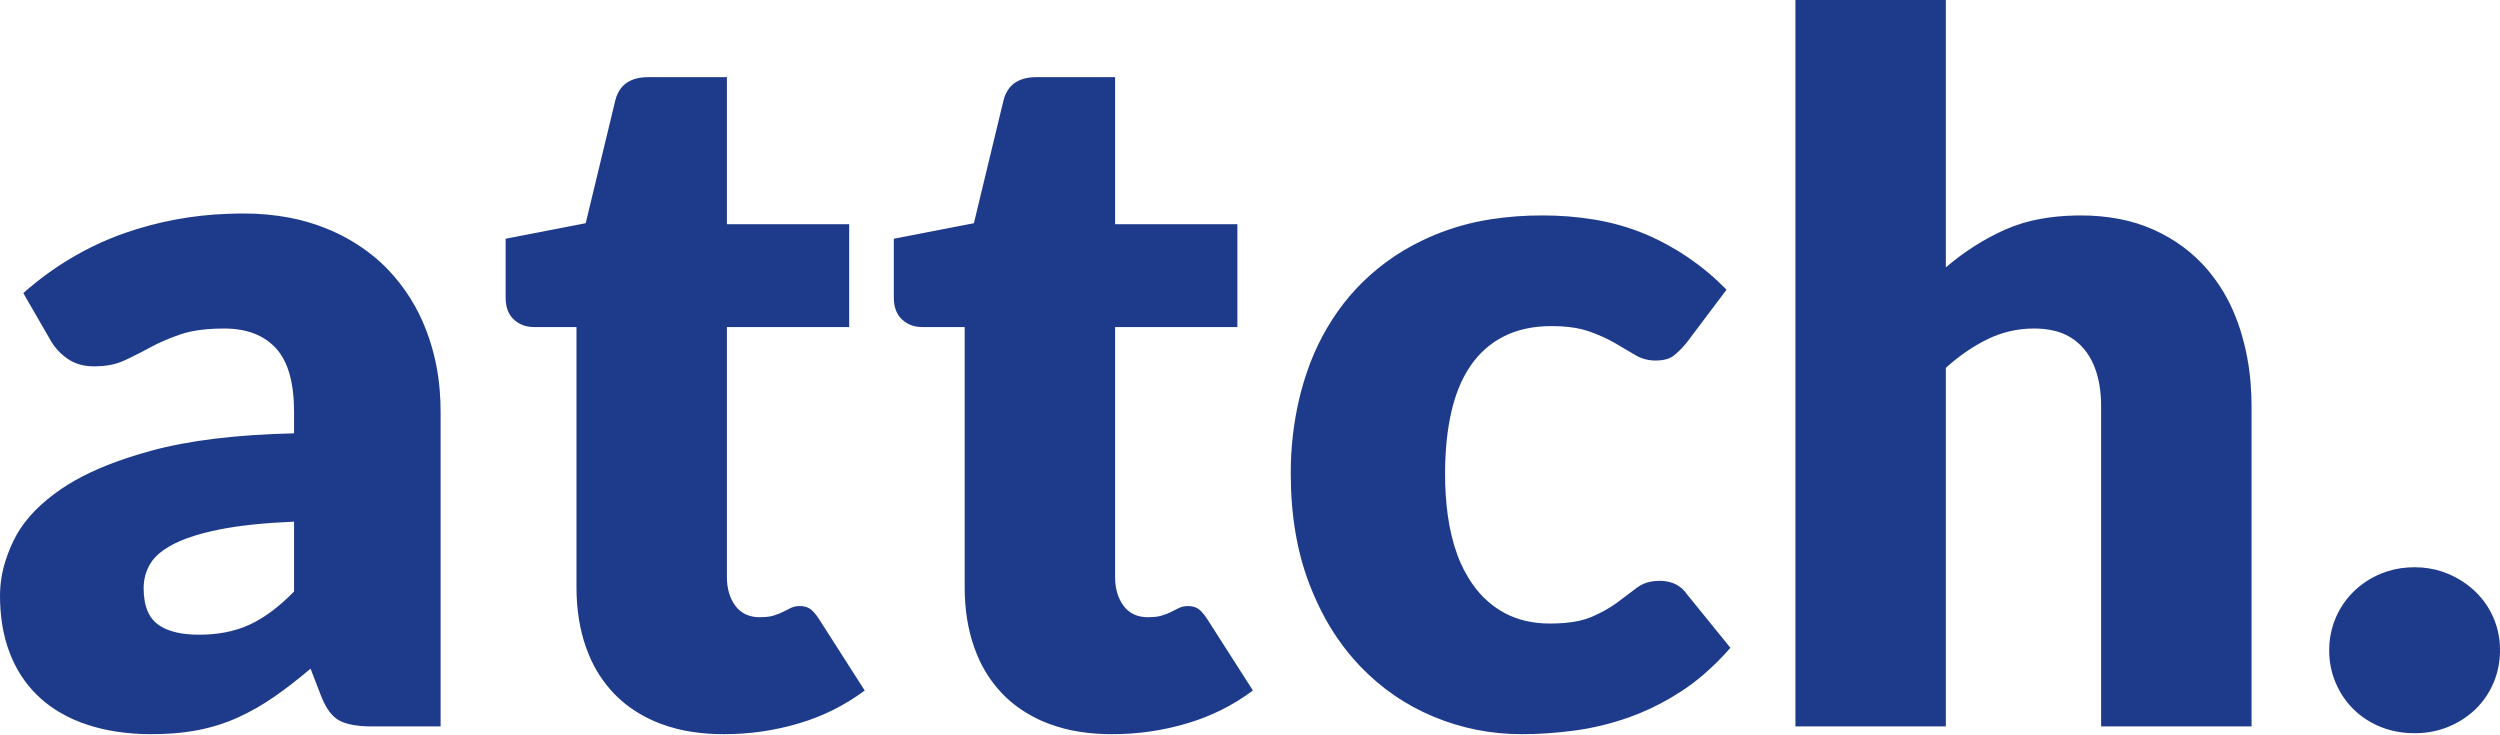
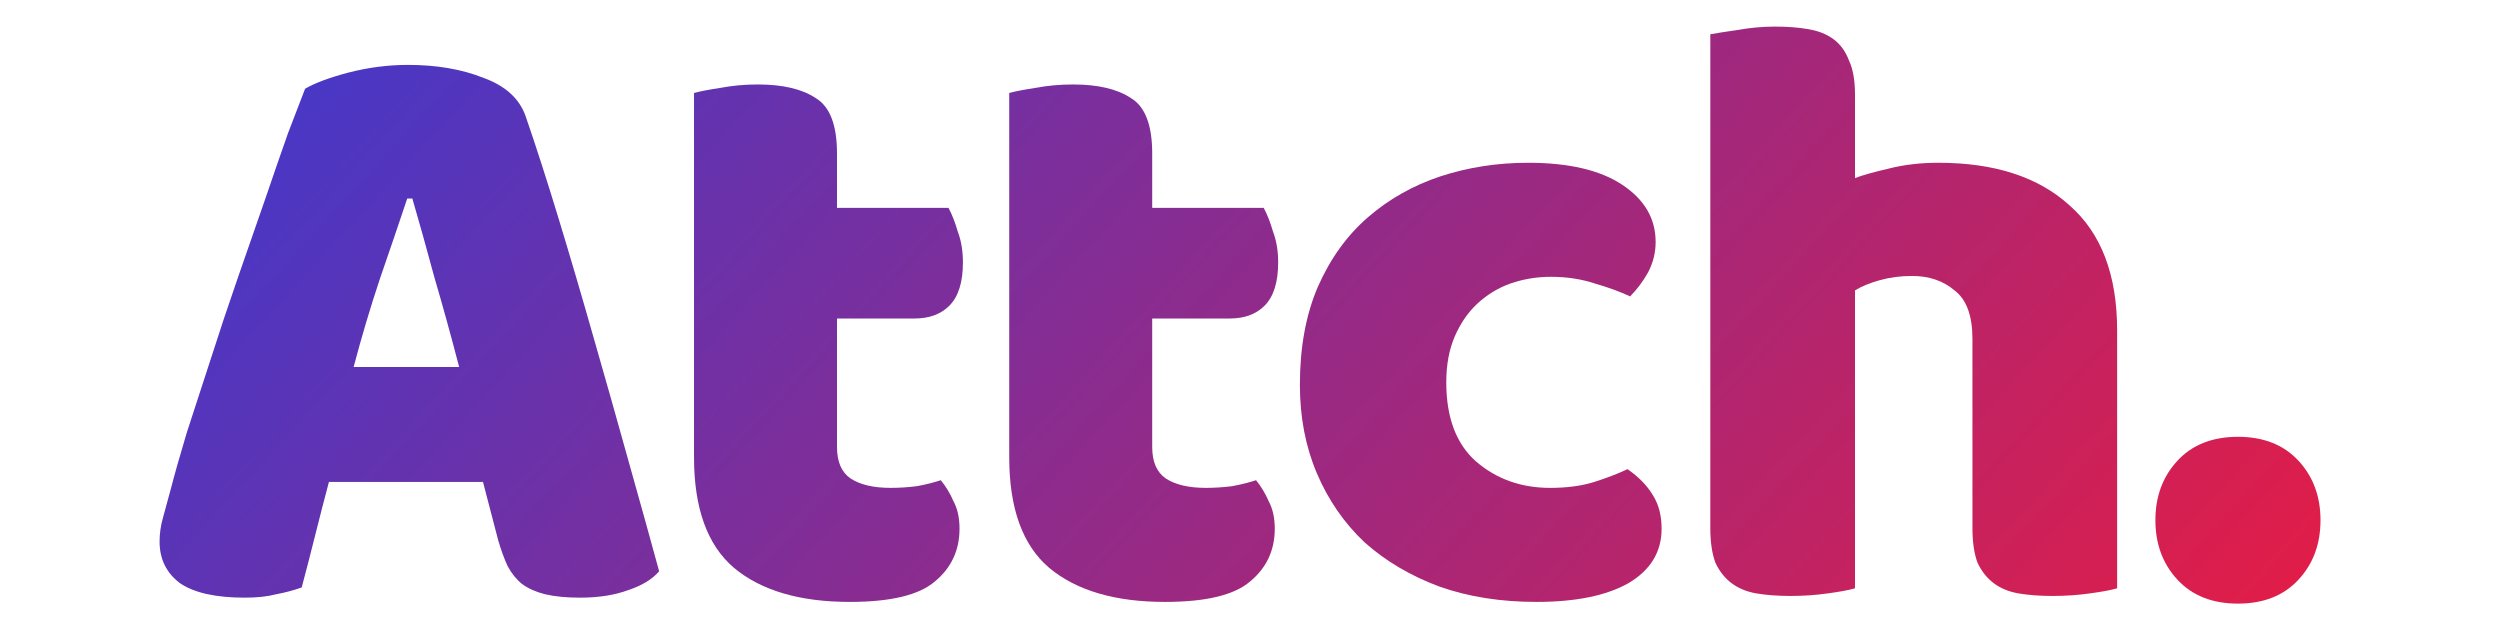
- <svg xmlns="http://www.w3.org/2000/svg" width="257.6" height="75.65" viewBox="0 0 257.6 75.65">
-   <g id="svgGroup" stroke-linecap="round" fill-rule="evenodd" font-size="9pt" stroke="#000" stroke-width="0" fill="#1e3a8a" style="stroke:#000;stroke-width:0;fill:#1e3a8a">
-     <path d="M 200.5 74.85 L 185 74.85 L 185 0 L 200.5 0 L 200.5 27.55 Q 203.3 25.15 206.575 23.675 A 15.969 15.969 0 0 1 210.291 22.546 Q 211.958 22.243 213.854 22.205 A 27.367 27.367 0 0 1 214.4 22.2 A 20.835 20.835 0 0 1 218.377 22.563 A 16.073 16.073 0 0 1 221.925 23.675 Q 225.2 25.15 227.45 27.775 A 17.177 17.177 0 0 1 230.359 32.647 A 20.449 20.449 0 0 1 230.85 34.025 A 24.712 24.712 0 0 1 231.909 39.559 A 29.58 29.58 0 0 1 232 41.9 L 232 74.85 L 216.5 74.85 L 216.5 41.9 A 13.315 13.315 0 0 0 216.312 39.587 Q 215.926 37.403 214.75 35.975 A 5.631 5.631 0 0 0 211.564 34.058 A 8.749 8.749 0 0 0 209.6 33.85 Q 207.05 33.85 204.8 34.95 Q 202.55 36.05 200.5 37.9 L 200.5 74.85 Z M 45.4 74.85 L 38.3 74.85 A 13.053 13.053 0 0 1 37.148 74.803 Q 35.784 74.681 34.975 74.25 Q 33.85 73.65 33.1 71.75 L 32 68.9 A 55.234 55.234 0 0 1 29.854 70.63 A 43.864 43.864 0 0 1 28.25 71.8 Q 26.45 73.05 24.525 73.925 Q 22.6 74.8 20.425 75.225 A 22.384 22.384 0 0 1 17.866 75.566 A 29.306 29.306 0 0 1 15.6 75.65 A 23.578 23.578 0 0 1 11.912 75.373 A 18.701 18.701 0 0 1 9.15 74.725 A 14.575 14.575 0 0 1 6.089 73.363 A 12.28 12.28 0 0 1 4.225 72 A 11.886 11.886 0 0 1 1.25 67.876 A 13.864 13.864 0 0 1 1.1 67.525 A 14.246 14.246 0 0 1 0.211 64.255 A 19.168 19.168 0 0 1 0 61.35 A 11.905 11.905 0 0 1 0.589 57.721 A 15.44 15.44 0 0 1 1.4 55.7 Q 2.666 53.078 5.609 50.884 A 20.978 20.978 0 0 1 6.25 50.425 A 21.853 21.853 0 0 1 9.312 48.688 Q 10.941 47.918 12.901 47.256 A 46.976 46.976 0 0 1 15.55 46.45 Q 21.4 44.85 30.3 44.65 L 30.3 42.45 Q 30.3 37.9 28.425 35.875 Q 26.56 33.861 23.137 33.85 A 11.689 11.689 0 0 0 23.1 33.85 Q 21.154 33.85 19.708 34.151 A 9.185 9.185 0 0 0 18.6 34.45 A 22.618 22.618 0 0 0 16.774 35.162 A 17.607 17.607 0 0 0 15.475 35.8 A 46.362 46.362 0 0 1 13.455 36.841 A 40.499 40.499 0 0 1 12.8 37.15 A 6.257 6.257 0 0 1 11.281 37.618 Q 10.597 37.741 9.818 37.749 A 10.654 10.654 0 0 1 9.7 37.75 Q 8.1 37.75 6.975 36.975 Q 5.85 36.2 5.2 35.05 L 2.4 30.2 Q 7.1 26.05 12.825 24.025 A 35.971 35.971 0 0 1 23.425 22.034 A 41.378 41.378 0 0 1 25.1 22 A 25.01 25.01 0 0 1 29.833 22.43 A 20.118 20.118 0 0 1 33.575 23.525 A 18.826 18.826 0 0 1 38.408 26.337 A 17.228 17.228 0 0 1 39.975 27.775 A 18.51 18.51 0 0 1 43.911 34.017 A 21.145 21.145 0 0 1 44 34.25 A 22.336 22.336 0 0 1 45.313 40.269 A 26.726 26.726 0 0 1 45.4 42.45 L 45.4 74.85 Z M 177.9 29.85 L 173.8 35.3 A 11.12 11.12 0 0 1 173.24 35.933 Q 172.836 36.353 172.45 36.65 A 2.162 2.162 0 0 1 171.776 36.992 Q 171.471 37.088 171.101 37.126 A 4.95 4.95 0 0 1 170.6 37.15 A 4.129 4.129 0 0 1 169.158 36.902 A 3.84 3.84 0 0 1 168.525 36.6 Q 167.6 36.05 166.45 35.375 A 13.436 13.436 0 0 0 165.2 34.731 Q 164.536 34.43 163.774 34.159 A 21.499 21.499 0 0 0 163.75 34.15 A 8.593 8.593 0 0 0 162.367 33.794 Q 161.644 33.667 160.808 33.623 A 17.394 17.394 0 0 0 159.9 33.6 Q 157.05 33.6 154.975 34.65 Q 152.9 35.7 151.55 37.65 A 11.994 11.994 0 0 0 150.268 40.082 A 16.363 16.363 0 0 0 149.55 42.425 Q 148.903 45.239 148.9 48.772 A 38.414 38.414 0 0 0 148.9 48.8 A 31.013 31.013 0 0 0 149.181 53.119 Q 149.49 55.31 150.138 57.092 A 12.979 12.979 0 0 0 151.775 60.25 A 9.489 9.489 0 0 0 155.071 63.187 Q 157.096 64.25 159.7 64.25 A 17.685 17.685 0 0 0 161.278 64.184 Q 162.892 64.039 163.975 63.575 A 15.463 15.463 0 0 0 165.347 62.909 Q 166.021 62.538 166.577 62.13 A 9.439 9.439 0 0 0 166.65 62.075 A 670.728 670.728 0 0 0 167.706 61.281 A 520.04 520.04 0 0 0 168.675 60.55 A 3.38 3.38 0 0 1 170.074 59.937 A 4.726 4.726 0 0 1 171 59.85 A 4.029 4.029 0 0 1 172.166 60.01 A 3.015 3.015 0 0 1 173.8 61.2 L 178.3 66.75 A 26.975 26.975 0 0 1 175.521 69.519 A 21.747 21.747 0 0 1 173.25 71.225 A 25.847 25.847 0 0 1 168.861 73.533 A 23.413 23.413 0 0 1 167.825 73.925 Q 165.05 74.9 162.25 75.275 Q 159.45 75.65 156.8 75.65 Q 152.05 75.65 147.725 73.85 Q 143.4 72.05 140.125 68.625 A 23.72 23.72 0 0 1 136.124 62.906 A 29.175 29.175 0 0 1 134.925 60.2 Q 133 55.2 133 48.8 A 33.181 33.181 0 0 1 133.865 41.125 A 29.669 29.669 0 0 1 134.675 38.325 A 24.174 24.174 0 0 1 138.453 31.261 A 22.746 22.746 0 0 1 139.625 29.875 A 22.635 22.635 0 0 1 146.543 24.786 A 26.573 26.573 0 0 1 147.725 24.25 A 25.042 25.042 0 0 1 153.636 22.592 A 33.769 33.769 0 0 1 158.9 22.2 A 32.318 32.318 0 0 1 164.247 22.621 A 23.728 23.728 0 0 1 169.6 24.15 A 25.655 25.655 0 0 1 177.842 29.792 A 29.096 29.096 0 0 1 177.9 29.85 Z M 59.4 60.5 L 59.4 33.7 L 55 33.7 Q 53.8 33.7 52.95 32.925 Q 52.1 32.15 52.1 30.65 L 52.1 24.6 L 60.35 23 L 63.4 10.35 A 3.352 3.352 0 0 1 63.987 9.088 Q 64.566 8.343 65.592 8.086 A 4.968 4.968 0 0 1 66.8 7.95 L 74.9 7.95 L 74.9 23.1 L 87.5 23.1 L 87.5 33.7 L 74.9 33.7 L 74.9 59.45 Q 74.9 61.25 75.775 62.425 Q 76.65 63.6 78.3 63.6 Q 78.951 63.6 79.44 63.497 A 3.308 3.308 0 0 0 79.725 63.425 A 6.776 6.776 0 0 0 80.231 63.25 Q 80.466 63.158 80.668 63.055 A 4.136 4.136 0 0 0 80.725 63.025 Q 81.15 62.8 81.525 62.625 A 1.823 1.823 0 0 1 82.007 62.48 A 2.46 2.46 0 0 1 82.4 62.45 A 2.453 2.453 0 0 1 82.868 62.492 Q 83.145 62.546 83.363 62.668 A 1.373 1.373 0 0 1 83.525 62.775 Q 83.823 63.002 84.132 63.413 A 6.35 6.35 0 0 1 84.4 63.8 L 89.1 71.15 A 20.828 20.828 0 0 1 89.053 71.185 A 21.399 21.399 0 0 1 82.35 74.525 Q 78.6 75.65 74.6 75.65 A 21.649 21.649 0 0 1 71.324 75.414 A 15.867 15.867 0 0 1 68.075 74.575 A 13.666 13.666 0 0 1 64.825 72.828 A 12.059 12.059 0 0 1 63.325 71.525 A 12.794 12.794 0 0 1 60.665 67.437 A 14.96 14.96 0 0 1 60.4 66.75 Q 59.4 63.95 59.4 60.5 Z M 99.4 60.5 L 99.4 33.7 L 95 33.7 Q 93.8 33.7 92.95 32.925 Q 92.1 32.15 92.1 30.65 L 92.1 24.6 L 100.35 23 L 103.4 10.35 A 3.352 3.352 0 0 1 103.987 9.088 Q 104.566 8.343 105.592 8.086 A 4.968 4.968 0 0 1 106.8 7.95 L 114.9 7.95 L 114.9 23.1 L 127.5 23.1 L 127.5 33.7 L 114.9 33.7 L 114.9 59.45 Q 114.9 61.25 115.775 62.425 Q 116.65 63.6 118.3 63.6 Q 118.951 63.6 119.44 63.497 A 3.308 3.308 0 0 0 119.725 63.425 A 6.776 6.776 0 0 0 120.231 63.25 Q 120.466 63.158 120.668 63.055 A 4.136 4.136 0 0 0 120.725 63.025 Q 121.15 62.8 121.525 62.625 A 1.823 1.823 0 0 1 122.007 62.48 A 2.46 2.46 0 0 1 122.4 62.45 A 2.453 2.453 0 0 1 122.868 62.492 Q 123.145 62.546 123.363 62.668 A 1.373 1.373 0 0 1 123.525 62.775 Q 123.823 63.002 124.132 63.413 A 6.35 6.35 0 0 1 124.4 63.8 L 129.1 71.15 A 20.828 20.828 0 0 1 129.053 71.185 A 21.399 21.399 0 0 1 122.35 74.525 Q 118.6 75.65 114.6 75.65 A 21.649 21.649 0 0 1 111.324 75.414 A 15.867 15.867 0 0 1 108.075 74.575 A 13.666 13.666 0 0 1 104.825 72.828 A 12.059 12.059 0 0 1 103.325 71.525 A 12.794 12.794 0 0 1 100.665 67.437 A 14.96 14.96 0 0 1 100.4 66.75 Q 99.4 63.95 99.4 60.5 Z M 240.445 64.243 A 8.439 8.439 0 0 0 240 67 Q 240 68.8 240.675 70.375 Q 241.35 71.95 242.525 73.1 Q 243.7 74.25 245.3 74.9 A 8.499 8.499 0 0 0 246.436 75.27 A 9.702 9.702 0 0 0 248.8 75.55 A 10.337 10.337 0 0 0 249.145 75.544 A 8.979 8.979 0 0 0 252.25 74.9 Q 253.85 74.25 255.05 73.1 Q 256.25 71.95 256.925 70.375 Q 257.6 68.8 257.6 67 A 9.478 9.478 0 0 0 257.597 66.776 A 8.24 8.24 0 0 0 256.925 63.65 Q 256.25 62.1 255.05 60.95 Q 253.85 59.8 252.25 59.125 A 8.366 8.366 0 0 0 251.641 58.896 A 8.934 8.934 0 0 0 248.8 58.45 A 10.248 10.248 0 0 0 248.098 58.474 A 8.675 8.675 0 0 0 245.3 59.125 Q 243.7 59.8 242.525 60.95 Q 241.35 62.1 240.675 63.65 A 7.923 7.923 0 0 0 240.445 64.243 Z M 30.3 60.95 L 30.3 53.75 Q 25.65 53.95 22.65 54.55 A 28.883 28.883 0 0 0 20.897 54.954 Q 20 55.193 19.251 55.467 A 11.874 11.874 0 0 0 17.9 56.05 A 8.774 8.774 0 0 0 16.867 56.668 Q 16.369 57.018 16.007 57.4 A 3.875 3.875 0 0 0 15.475 58.1 Q 14.8 59.25 14.8 60.6 A 7.589 7.589 0 0 0 14.909 61.931 Q 15.037 62.65 15.317 63.203 A 3.133 3.133 0 0 0 16.25 64.325 Q 17.307 65.109 19.083 65.321 A 11.964 11.964 0 0 0 20.5 65.4 A 14.488 14.488 0 0 0 23.145 65.17 A 10.789 10.789 0 0 0 25.75 64.35 Q 27.697 63.442 29.681 61.56 A 23.328 23.328 0 0 0 30.3 60.95 Z" vector-effect="non-scaling-stroke" />
-   </g>
+ <svg xmlns="http://www.w3.org/2000/svg" width="94" height="24" viewBox="0 0 94 24" fill="none">
+   <path d="M11.472 3.336C11.835 3.123 12.379 2.92 13.104 2.728C13.851 2.536 14.597 2.44 15.344 2.44C16.411 2.44 17.349 2.6 18.16 2.92C18.992 3.219 19.525 3.699 19.76 4.36C20.144 5.469 20.56 6.76 21.008 8.232C21.456 9.704 21.904 11.229 22.352 12.808C22.8 14.365 23.237 15.912 23.664 17.448C24.091 18.963 24.464 20.307 24.784 21.48C24.528 21.779 24.144 22.013 23.632 22.184C23.12 22.376 22.512 22.472 21.808 22.472C21.296 22.472 20.859 22.429 20.496 22.344C20.155 22.259 19.867 22.131 19.632 21.96C19.419 21.789 19.237 21.565 19.088 21.288C18.96 21.011 18.843 20.691 18.736 20.328L18.16 18.12H12.368C12.197 18.76 12.027 19.421 11.856 20.104C11.685 20.787 11.515 21.448 11.344 22.088C11.045 22.195 10.725 22.28 10.384 22.344C10.064 22.429 9.669 22.472 9.2 22.472C8.112 22.472 7.301 22.291 6.768 21.928C6.256 21.544 6 21.021 6 20.36C6 20.061 6.043 19.763 6.128 19.464C6.213 19.165 6.309 18.813 6.416 18.408C6.565 17.832 6.768 17.117 7.024 16.264C7.301 15.411 7.6 14.493 7.92 13.512C8.24 12.509 8.581 11.485 8.944 10.44C9.307 9.395 9.648 8.413 9.968 7.496C10.288 6.557 10.576 5.725 10.832 5C11.109 4.275 11.323 3.72 11.472 3.336ZM15.312 7.464C15.013 8.36 14.672 9.363 14.288 10.472C13.925 11.56 13.595 12.669 13.296 13.8H17.264C16.965 12.648 16.656 11.528 16.336 10.44C16.037 9.331 15.76 8.339 15.504 7.464H15.312Z" fill="url(#paint0_linear_202_1154)" />
+   <path d="M31.471 16.808C31.471 17.363 31.641 17.757 31.983 17.992C32.345 18.227 32.846 18.344 33.486 18.344C33.806 18.344 34.137 18.323 34.478 18.28C34.82 18.216 35.118 18.141 35.374 18.056C35.566 18.291 35.727 18.557 35.855 18.856C36.004 19.133 36.078 19.475 36.078 19.88C36.078 20.691 35.769 21.352 35.151 21.864C34.553 22.376 33.486 22.632 31.951 22.632C30.073 22.632 28.622 22.205 27.599 21.352C26.596 20.499 26.095 19.112 26.095 17.192V3.496C26.329 3.432 26.66 3.368 27.087 3.304C27.535 3.219 28.004 3.176 28.494 3.176C29.433 3.176 30.159 3.347 30.671 3.688C31.204 4.008 31.471 4.701 31.471 5.768V7.816H35.663C35.791 8.051 35.908 8.349 36.014 8.712C36.142 9.053 36.206 9.437 36.206 9.864C36.206 10.611 36.036 11.155 35.694 11.496C35.374 11.816 34.937 11.976 34.383 11.976H31.471V16.808Z" fill="url(#paint1_linear_202_1154)" />
+   <path d="M43.323 16.808C43.323 17.363 43.494 17.757 43.835 17.992C44.198 18.227 44.699 18.344 45.339 18.344C45.659 18.344 45.99 18.323 46.331 18.28C46.672 18.216 46.971 18.141 47.227 18.056C47.419 18.291 47.579 18.557 47.707 18.856C47.856 19.133 47.931 19.475 47.931 19.88C47.931 20.691 47.622 21.352 47.003 21.864C46.406 22.376 45.339 22.632 43.803 22.632C41.926 22.632 40.475 22.205 39.451 21.352C38.448 20.499 37.947 19.112 37.947 17.192V3.496C38.182 3.432 38.512 3.368 38.939 3.304C39.387 3.219 39.856 3.176 40.347 3.176C41.286 3.176 42.011 3.347 42.523 3.688C43.056 4.008 43.323 4.701 43.323 5.768V7.816H47.515C47.643 8.051 47.76 8.349 47.867 8.712C47.995 9.053 48.059 9.437 48.059 9.864C48.059 10.611 47.888 11.155 47.547 11.496C47.227 11.816 46.79 11.976 46.235 11.976H43.323V16.808Z" fill="url(#paint2_linear_202_1154)" />
+   <path d="M58.316 10.408C57.783 10.408 57.271 10.493 56.78 10.664C56.311 10.835 55.895 11.091 55.532 11.432C55.191 11.752 54.913 12.157 54.7 12.648C54.487 13.139 54.38 13.715 54.38 14.376C54.38 15.699 54.753 16.691 55.5 17.352C56.268 18.013 57.196 18.344 58.284 18.344C58.924 18.344 59.479 18.269 59.948 18.12C60.417 17.971 60.833 17.811 61.196 17.64C61.623 17.939 61.943 18.269 62.156 18.632C62.369 18.973 62.476 19.389 62.476 19.88C62.476 20.755 62.06 21.437 61.228 21.928C60.396 22.397 59.244 22.632 57.772 22.632C56.428 22.632 55.212 22.44 54.124 22.056C53.036 21.651 52.097 21.096 51.308 20.392C50.54 19.667 49.943 18.803 49.516 17.8C49.089 16.797 48.876 15.688 48.876 14.472C48.876 13.064 49.1 11.837 49.548 10.792C50.017 9.725 50.647 8.851 51.436 8.168C52.225 7.485 53.132 6.973 54.156 6.632C55.201 6.291 56.3 6.12 57.452 6.12C58.988 6.12 60.172 6.397 61.004 6.952C61.836 7.507 62.252 8.221 62.252 9.096C62.252 9.501 62.156 9.885 61.964 10.248C61.772 10.589 61.548 10.888 61.292 11.144C60.929 10.973 60.492 10.813 59.98 10.664C59.468 10.493 58.913 10.408 58.316 10.408Z" fill="url(#paint3_linear_202_1154)" />
+   <path d="M79.604 22.12C79.391 22.184 79.05 22.248 78.58 22.312C78.132 22.376 77.663 22.408 77.172 22.408C76.703 22.408 76.276 22.376 75.892 22.312C75.53 22.248 75.22 22.12 74.964 21.928C74.708 21.736 74.506 21.48 74.356 21.16C74.228 20.819 74.164 20.381 74.164 19.848V12.744C74.164 11.869 73.94 11.261 73.492 10.92C73.066 10.557 72.532 10.376 71.892 10.376C71.466 10.376 71.06 10.429 70.676 10.536C70.292 10.643 69.983 10.771 69.748 10.92V22.12C69.535 22.184 69.194 22.248 68.724 22.312C68.276 22.376 67.807 22.408 67.316 22.408C66.847 22.408 66.42 22.376 66.036 22.312C65.674 22.248 65.364 22.12 65.108 21.928C64.852 21.736 64.65 21.48 64.5 21.16C64.372 20.819 64.308 20.381 64.308 19.848V1.288C64.543 1.245 64.884 1.192 65.332 1.128C65.802 1.043 66.271 1 66.74 1C67.21 1 67.626 1.032 67.988 1.096C68.372 1.16 68.692 1.288 68.948 1.48C69.204 1.672 69.396 1.939 69.524 2.28C69.674 2.6 69.748 3.027 69.748 3.56V6.696C70.026 6.589 70.442 6.472 70.996 6.344C71.572 6.195 72.202 6.12 72.884 6.12C74.996 6.12 76.639 6.653 77.812 7.72C79.007 8.765 79.604 10.333 79.604 12.424V22.12Z" fill="url(#paint4_linear_202_1154)" />
+   <path d="M81.043 19.56C81.043 18.664 81.32 17.917 81.875 17.32C82.43 16.723 83.187 16.424 84.147 16.424C85.107 16.424 85.864 16.723 86.419 17.32C86.974 17.917 87.251 18.664 87.251 19.56C87.251 20.456 86.974 21.203 86.419 21.8C85.864 22.397 85.107 22.696 84.147 22.696C83.187 22.696 82.43 22.397 81.875 21.8C81.32 21.203 81.043 20.456 81.043 19.56Z" fill="url(#paint5_linear_202_1154)" />
+   <defs>
+     <linearGradient id="paint0_linear_202_1154" x1="10.5" y1="0.5" x2="62.594" y2="48.2" gradientUnits="userSpaceOnUse">
+       <stop stop-color="#4338CA" />
+       <stop offset="1" stop-color="#E11D48" />
+     </linearGradient>
+     <linearGradient id="paint1_linear_202_1154" x1="10.5" y1="0.5" x2="62.594" y2="48.2" gradientUnits="userSpaceOnUse">
+       <stop stop-color="#4338CA" />
+       <stop offset="1" stop-color="#E11D48" />
+     </linearGradient>
+     <linearGradient id="paint2_linear_202_1154" x1="10.5" y1="0.5" x2="62.594" y2="48.2" gradientUnits="userSpaceOnUse">
+       <stop stop-color="#4338CA" />
+       <stop offset="1" stop-color="#E11D48" />
+     </linearGradient>
+     <linearGradient id="paint3_linear_202_1154" x1="10.5" y1="0.5" x2="62.594" y2="48.2" gradientUnits="userSpaceOnUse">
+       <stop stop-color="#4338CA" />
+       <stop offset="1" stop-color="#E11D48" />
+     </linearGradient>
+     <linearGradient id="paint4_linear_202_1154" x1="10.5" y1="0.5" x2="62.594" y2="48.2" gradientUnits="userSpaceOnUse">
+       <stop stop-color="#4338CA" />
+       <stop offset="1" stop-color="#E11D48" />
+     </linearGradient>
+     <linearGradient id="paint5_linear_202_1154" x1="10.5" y1="0.5" x2="62.594" y2="48.2" gradientUnits="userSpaceOnUse">
+       <stop stop-color="#4338CA" />
+       <stop offset="1" stop-color="#E11D48" />
+     </linearGradient>
+   </defs>
</svg>
